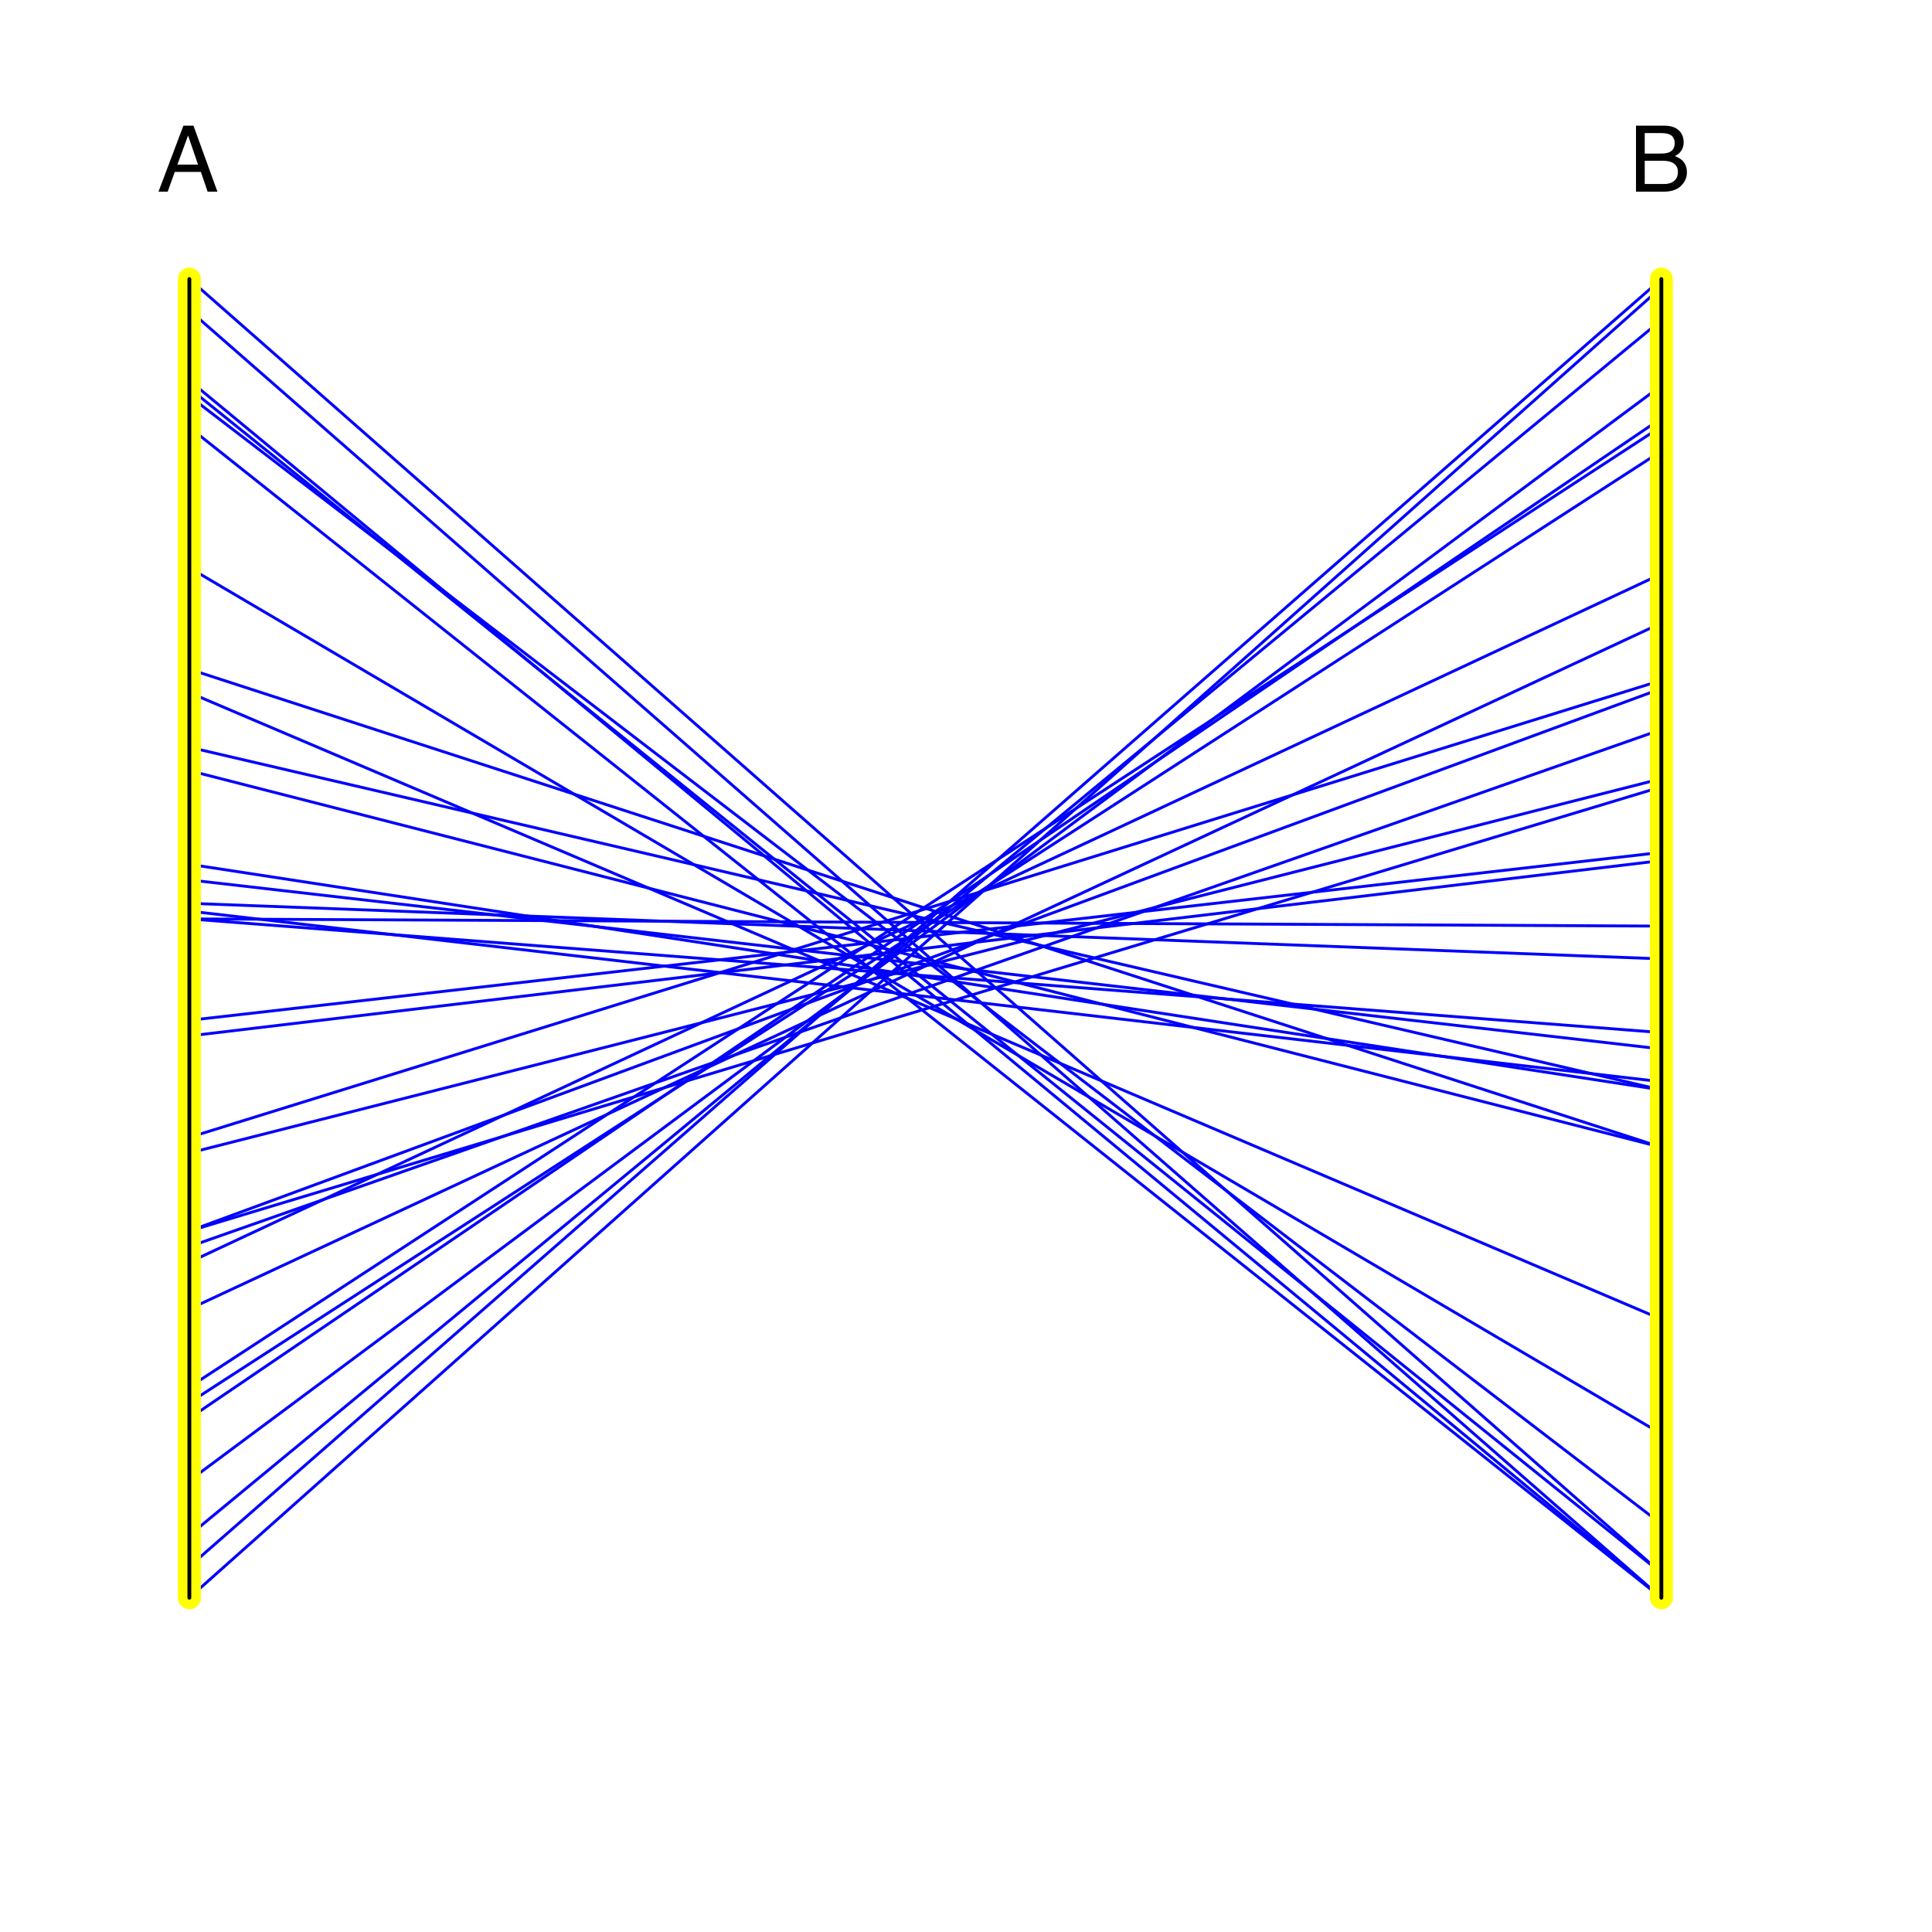
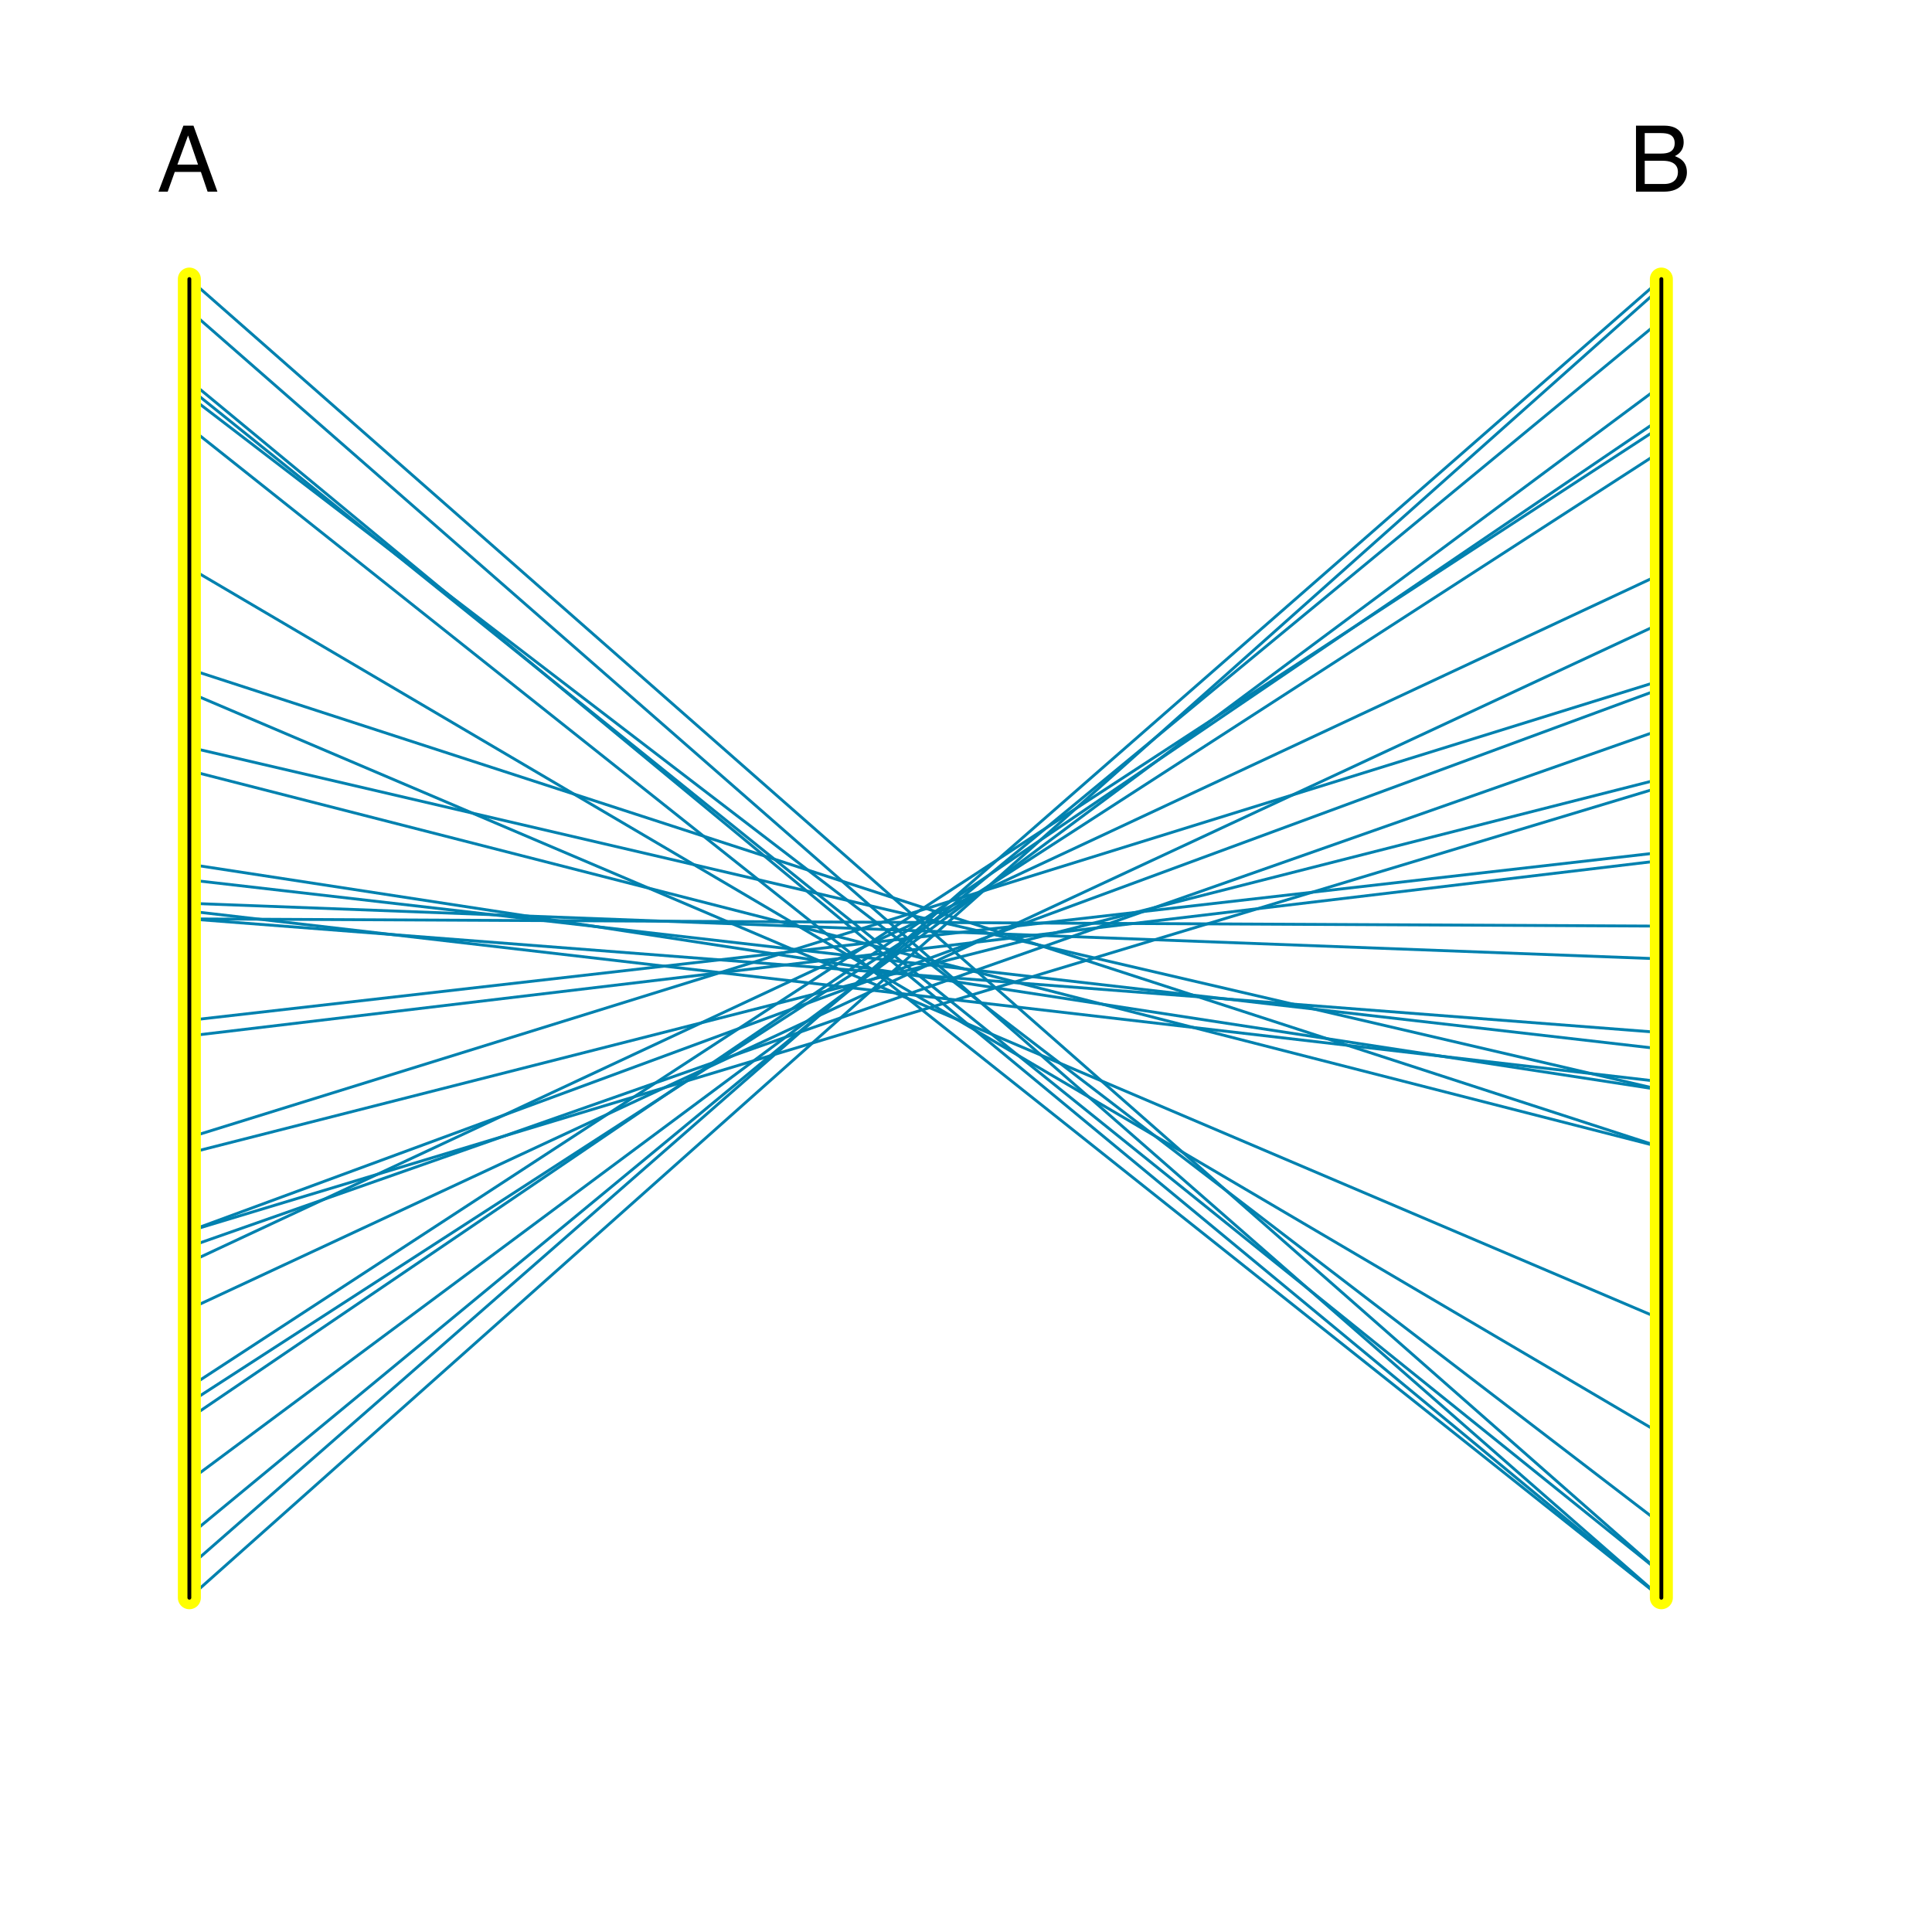
<svg xmlns="http://www.w3.org/2000/svg" xmlns:xlink="http://www.w3.org/1999/xlink" width="504pt" height="504pt" viewBox="25 0 504 504" version="1.1">
  <defs>
    <g>
      <symbol overflow="visible" id="glyph0-1">
        <path style="stroke:none;" d="M 10.656 -7.062 L 8.062 -14.656 L 5.281 -7.062 Z M 6.844 -17.219 L 9.469 -17.219 L 15.719 0 L 13.156 0 L 11.406 -5.156 L 4.594 -5.156 L 2.75 0 L 0.344 0 Z M 6.844 -17.21" />
      </symbol>
      <symbol overflow="visible" id="glyph0-2">
        <path style="stroke:none;" d="M 8.312 -9.938 C 9.289 -9.938 10.047 -10.07 10.594 -10.344 C 11.445 -10.781 11.875 -11.547 11.875 -12.656 C 11.875 -13.781 11.414 -14.539 10.5 -14.938 C 10 -15.164 9.234 -15.281 8.219 -15.281 L 4.062 -15.281 L 4.062 -9.938 Z M 9.094 -2 C 10.508 -2 11.531 -2.414 12.156 -3.25 C 12.531 -3.766 12.719 -4.391 12.719 -5.125 C 12.719 -6.375 12.156 -7.227 11.031 -7.688 C 10.445 -7.938 9.664 -8.062 8.688 -8.062 L 4.062 -8.062 L 4.062 -2 Z M 1.781 -17.219 L 9.156 -17.219 C 11.172 -17.219 12.609 -16.609 13.469 -15.406 C 13.969 -14.695 14.219 -13.875 14.219 -12.938 C 14.219 -11.852 13.906 -10.969 13.281 -10.281 C 12.969 -9.906 12.508 -9.57 11.906 -9.281 C 12.781 -8.945 13.438 -8.562 13.875 -8.125 C 14.664 -7.375 15.062 -6.344 15.062 -5.031 C 15.062 -3.922 14.703 -2.922 14 -2.031 C 12.953 -0.672 11.312 0 9.062 0 L 1.781 0 Z M 1.781 -17.219" />
      </symbol>
    </g>
  </defs>
  <g id="surface77">
    <rect x="0" y="0" width="504" height="504" style="fill:rgb(100%,100%,100%);fill-opacity:1;stroke:none;" />
-     <path style="fill:none;stroke-width:0.75;stroke-linecap:round;stroke-linejoin:round;stroke:rgb(0%,0%,100%);stroke-opacity:1;stroke-miterlimit:10;" d="M 74.398 239.711 L 458.398 241.594 " />
-     <path style="fill:none;stroke-width:0.75;stroke-linecap:round;stroke-linejoin:round;stroke:rgb(0%,0%,100%);stroke-opacity:1;stroke-miterlimit:10;" d="M 74.398 201.035 L 458.398 299.285 " />
-     <path style="fill:none;stroke-width:0.75;stroke-linecap:round;stroke-linejoin:round;stroke:rgb(0%,0%,100%);stroke-opacity:1;stroke-miterlimit:10;" d="M 74.398 180.684 L 458.398 344.152 " />
-     <path style="fill:none;stroke-width:0.75;stroke-linecap:round;stroke-linejoin:round;stroke:rgb(0%,0%,100%);stroke-opacity:1;stroke-miterlimit:10;" d="M 74.398 229.535 L 458.398 273.645 " />
-     <path style="fill:none;stroke-width:0.75;stroke-linecap:round;stroke-linejoin:round;stroke:rgb(0%,0%,100%);stroke-opacity:1;stroke-miterlimit:10;" d="M 74.398 174.574 L 458.398 299.285 " />
-     <path style="fill:none;stroke-width:0.75;stroke-linecap:round;stroke-linejoin:round;stroke:rgb(0%,0%,100%);stroke-opacity:1;stroke-miterlimit:10;" d="M 74.398 300.777 L 458.398 203.137 " />
-     <path style="fill:none;stroke-width:0.75;stroke-linecap:round;stroke-linejoin:round;stroke:rgb(0%,0%,100%);stroke-opacity:1;stroke-miterlimit:10;" d="M 74.398 148.113 L 458.398 374.066 " />
-     <path style="fill:none;stroke-width:0.75;stroke-linecap:round;stroke-linejoin:round;stroke:rgb(0%,0%,100%);stroke-opacity:1;stroke-miterlimit:10;" d="M 74.398 369.984 L 458.398 109.121 " />
-     <path style="fill:none;stroke-width:0.75;stroke-linecap:round;stroke-linejoin:round;stroke:rgb(0%,0%,100%);stroke-opacity:1;stroke-miterlimit:10;" d="M 74.398 101.297 L 458.398 410.391 " />
-     <path style="fill:none;stroke-width:0.75;stroke-linecap:round;stroke-linejoin:round;stroke:rgb(0%,0%,100%);stroke-opacity:1;stroke-miterlimit:10;" d="M 74.398 80.941 L 458.398 416.801 " />
-     <path style="fill:none;stroke-width:0.75;stroke-linecap:round;stroke-linejoin:round;stroke:rgb(0%,0%,100%);stroke-opacity:1;stroke-miterlimit:10;" d="M 74.398 111.473 L 458.398 416.801 " />
-     <path style="fill:none;stroke-width:0.75;stroke-linecap:round;stroke-linejoin:round;stroke:rgb(0%,0%,100%);stroke-opacity:1;stroke-miterlimit:10;" d="M 74.398 237.676 L 458.398 282.191 " />
-     <path style="fill:none;stroke-width:0.75;stroke-linecap:round;stroke-linejoin:round;stroke:rgb(0%,0%,100%);stroke-opacity:1;stroke-miterlimit:10;" d="M 74.398 416.801 L 458.398 74.938 " />
-     <path style="fill:none;stroke-width:0.75;stroke-linecap:round;stroke-linejoin:round;stroke:rgb(0%,0%,100%);stroke-opacity:1;stroke-miterlimit:10;" d="M 74.398 400.516 L 458.398 83.484 " />
-     <path style="fill:none;stroke-width:0.75;stroke-linecap:round;stroke-linejoin:round;stroke:rgb(0%,0%,100%);stroke-opacity:1;stroke-miterlimit:10;" d="M 74.398 325.203 L 458.398 190.316 " />
-     <path style="fill:none;stroke-width:0.75;stroke-linecap:round;stroke-linejoin:round;stroke:rgb(0%,0%,100%);stroke-opacity:1;stroke-miterlimit:10;" d="M 74.398 225.461 L 458.398 284.328 " />
-     <path style="fill:none;stroke-width:0.75;stroke-linecap:round;stroke-linejoin:round;stroke:rgb(0%,0%,100%);stroke-opacity:1;stroke-miterlimit:10;" d="M 74.398 235.641 L 458.398 250.141 " />
-     <path style="fill:none;stroke-width:0.75;stroke-linecap:round;stroke-linejoin:round;stroke:rgb(0%,0%,100%);stroke-opacity:1;stroke-miterlimit:10;" d="M 74.398 321.133 L 458.398 179.633 " />
-     <path style="fill:none;stroke-width:0.75;stroke-linecap:round;stroke-linejoin:round;stroke:rgb(0%,0%,100%);stroke-opacity:1;stroke-miterlimit:10;" d="M 74.398 103.332 L 458.398 397.57 " />
-     <path style="fill:none;stroke-width:0.75;stroke-linecap:round;stroke-linejoin:round;stroke:rgb(0%,0%,100%);stroke-opacity:1;stroke-miterlimit:10;" d="M 74.398 386.266 L 458.398 100.578 " />
-     <path style="fill:none;stroke-width:0.75;stroke-linecap:round;stroke-linejoin:round;stroke:rgb(0%,0%,100%);stroke-opacity:1;stroke-miterlimit:10;" d="M 74.398 329.273 L 458.398 149.719 " />
-     <path style="fill:none;stroke-width:0.75;stroke-linecap:round;stroke-linejoin:round;stroke:rgb(0%,0%,100%);stroke-opacity:1;stroke-miterlimit:10;" d="M 74.398 321.133 L 458.398 205.273 " />
-     <path style="fill:none;stroke-width:0.75;stroke-linecap:round;stroke-linejoin:round;stroke:rgb(0%,0%,100%);stroke-opacity:1;stroke-miterlimit:10;" d="M 74.398 408.656 L 458.398 72.801 " />
-     <path style="fill:none;stroke-width:0.75;stroke-linecap:round;stroke-linejoin:round;stroke:rgb(0%,0%,100%);stroke-opacity:1;stroke-miterlimit:10;" d="M 74.398 99.262 L 458.398 416.801 " />
-     <path style="fill:none;stroke-width:0.75;stroke-linecap:round;stroke-linejoin:round;stroke:rgb(0%,0%,100%);stroke-opacity:1;stroke-miterlimit:10;" d="M 74.398 365.914 L 458.398 117.668 " />
-     <path style="fill:none;stroke-width:0.75;stroke-linecap:round;stroke-linejoin:round;stroke:rgb(0%,0%,100%);stroke-opacity:1;stroke-miterlimit:10;" d="M 74.398 296.707 L 458.398 177.496 " />
-     <path style="fill:none;stroke-width:0.75;stroke-linecap:round;stroke-linejoin:round;stroke:rgb(0%,0%,100%);stroke-opacity:1;stroke-miterlimit:10;" d="M 74.398 239.711 L 458.398 269.371 " />
-     <path style="fill:none;stroke-width:0.75;stroke-linecap:round;stroke-linejoin:round;stroke:rgb(0%,0%,100%);stroke-opacity:1;stroke-miterlimit:10;" d="M 74.398 341.488 L 458.398 162.539 " />
-     <path style="fill:none;stroke-width:0.75;stroke-linecap:round;stroke-linejoin:round;stroke:rgb(0%,0%,100%);stroke-opacity:1;stroke-miterlimit:10;" d="M 74.398 270.242 L 458.398 224.5 " />
-     <path style="fill:none;stroke-width:0.75;stroke-linecap:round;stroke-linejoin:round;stroke:rgb(0%,0%,100%);stroke-opacity:1;stroke-miterlimit:10;" d="M 74.398 72.801 L 458.398 410.391 " />
-     <path style="fill:none;stroke-width:0.75;stroke-linecap:round;stroke-linejoin:round;stroke:rgb(0%,0%,100%);stroke-opacity:1;stroke-miterlimit:10;" d="M 74.398 266.172 L 458.398 222.363 " />
-     <path style="fill:none;stroke-width:0.75;stroke-linecap:round;stroke-linejoin:round;stroke:rgb(0%,0%,100%);stroke-opacity:1;stroke-miterlimit:10;" d="M 74.398 194.93 L 458.398 284.328 " />
-     <path style="fill:none;stroke-width:0.75;stroke-linecap:round;stroke-linejoin:round;stroke:rgb(0%,0%,100%);stroke-opacity:1;stroke-miterlimit:10;" d="M 74.398 361.84 L 458.398 111.258 " />
+     <path style="fill:none;stroke-width:0.75;stroke-linecap:round;stroke-linejoin:round;stroke:rgba(0, 129, 175, 1);stroke-miterlimit:10;" d="M 74.398 239.711 L 458.398 241.594 " />
+     <path style="fill:none;stroke-width:0.75;stroke-linecap:round;stroke-linejoin:round;stroke:rgba(0, 129, 175, 1);stroke-miterlimit:10;" d="M 74.398 201.035 L 458.398 299.285 " />
+     <path style="fill:none;stroke-width:0.75;stroke-linecap:round;stroke-linejoin:round;stroke:rgba(0, 129, 175, 1);stroke-miterlimit:10;" d="M 74.398 180.684 L 458.398 344.152 " />
+     <path style="fill:none;stroke-width:0.75;stroke-linecap:round;stroke-linejoin:round;stroke:rgba(0, 129, 175, 1);stroke-miterlimit:10;" d="M 74.398 229.535 L 458.398 273.645 " />
+     <path style="fill:none;stroke-width:0.75;stroke-linecap:round;stroke-linejoin:round;stroke:rgba(0, 129, 175, 1);stroke-miterlimit:10;" d="M 74.398 174.574 L 458.398 299.285 " />
+     <path style="fill:none;stroke-width:0.75;stroke-linecap:round;stroke-linejoin:round;stroke:rgba(0, 129, 175, 1);stroke-miterlimit:10;" d="M 74.398 300.777 L 458.398 203.137 " />
+     <path style="fill:none;stroke-width:0.75;stroke-linecap:round;stroke-linejoin:round;stroke:rgba(0, 129, 175, 1);stroke-miterlimit:10;" d="M 74.398 148.113 L 458.398 374.066 " />
+     <path style="fill:none;stroke-width:0.75;stroke-linecap:round;stroke-linejoin:round;stroke:rgba(0, 129, 175, 1);stroke-miterlimit:10;" d="M 74.398 369.984 L 458.398 109.121 " />
+     <path style="fill:none;stroke-width:0.75;stroke-linecap:round;stroke-linejoin:round;stroke:rgba(0, 129, 175, 1);stroke-miterlimit:10;" d="M 74.398 101.297 L 458.398 410.391 " />
+     <path style="fill:none;stroke-width:0.75;stroke-linecap:round;stroke-linejoin:round;stroke:rgba(0, 129, 175, 1);stroke-miterlimit:10;" d="M 74.398 80.941 L 458.398 416.801 " />
+     <path style="fill:none;stroke-width:0.75;stroke-linecap:round;stroke-linejoin:round;stroke:rgba(0, 129, 175, 1);stroke-miterlimit:10;" d="M 74.398 111.473 L 458.398 416.801 " />
+     <path style="fill:none;stroke-width:0.75;stroke-linecap:round;stroke-linejoin:round;stroke:rgba(0, 129, 175, 1);stroke-miterlimit:10;" d="M 74.398 237.676 L 458.398 282.191 " />
+     <path style="fill:none;stroke-width:0.75;stroke-linecap:round;stroke-linejoin:round;stroke:rgba(0, 129, 175, 1);stroke-miterlimit:10;" d="M 74.398 416.801 L 458.398 74.938 " />
+     <path style="fill:none;stroke-width:0.75;stroke-linecap:round;stroke-linejoin:round;stroke:rgba(0, 129, 175, 1);stroke-miterlimit:10;" d="M 74.398 400.516 L 458.398 83.484 " />
+     <path style="fill:none;stroke-width:0.75;stroke-linecap:round;stroke-linejoin:round;stroke:rgba(0, 129, 175, 1);stroke-miterlimit:10;" d="M 74.398 325.203 L 458.398 190.316 " />
+     <path style="fill:none;stroke-width:0.75;stroke-linecap:round;stroke-linejoin:round;stroke:rgba(0, 129, 175, 1);stroke-miterlimit:10;" d="M 74.398 225.461 L 458.398 284.328 " />
+     <path style="fill:none;stroke-width:0.75;stroke-linecap:round;stroke-linejoin:round;stroke:rgba(0, 129, 175, 1);stroke-miterlimit:10;" d="M 74.398 235.641 L 458.398 250.141 " />
+     <path style="fill:none;stroke-width:0.75;stroke-linecap:round;stroke-linejoin:round;stroke:rgba(0, 129, 175, 1);stroke-miterlimit:10;" d="M 74.398 321.133 L 458.398 179.633 " />
+     <path style="fill:none;stroke-width:0.75;stroke-linecap:round;stroke-linejoin:round;stroke:rgba(0, 129, 175, 1);stroke-miterlimit:10;" d="M 74.398 103.332 L 458.398 397.57 " />
+     <path style="fill:none;stroke-width:0.75;stroke-linecap:round;stroke-linejoin:round;stroke:rgba(0, 129, 175, 1);stroke-miterlimit:10;" d="M 74.398 386.266 L 458.398 100.578 " />
+     <path style="fill:none;stroke-width:0.75;stroke-linecap:round;stroke-linejoin:round;stroke:rgba(0, 129, 175, 1);stroke-miterlimit:10;" d="M 74.398 329.273 L 458.398 149.719 " />
+     <path style="fill:none;stroke-width:0.75;stroke-linecap:round;stroke-linejoin:round;stroke:rgba(0, 129, 175, 1);stroke-miterlimit:10;" d="M 74.398 321.133 L 458.398 205.273 " />
+     <path style="fill:none;stroke-width:0.75;stroke-linecap:round;stroke-linejoin:round;stroke:rgba(0, 129, 175, 1);stroke-miterlimit:10;" d="M 74.398 408.656 L 458.398 72.801 " />
+     <path style="fill:none;stroke-width:0.75;stroke-linecap:round;stroke-linejoin:round;stroke:rgba(0, 129, 175, 1);stroke-miterlimit:10;" d="M 74.398 99.262 L 458.398 416.801 " />
+     <path style="fill:none;stroke-width:0.75;stroke-linecap:round;stroke-linejoin:round;stroke:rgba(0, 129, 175, 1);stroke-miterlimit:10;" d="M 74.398 365.914 L 458.398 117.668 " />
+     <path style="fill:none;stroke-width:0.75;stroke-linecap:round;stroke-linejoin:round;stroke:rgba(0, 129, 175, 1);stroke-miterlimit:10;" d="M 74.398 296.707 L 458.398 177.496 " />
+     <path style="fill:none;stroke-width:0.75;stroke-linecap:round;stroke-linejoin:round;stroke:rgba(0, 129, 175, 1);stroke-miterlimit:10;" d="M 74.398 239.711 L 458.398 269.371 " />
+     <path style="fill:none;stroke-width:0.75;stroke-linecap:round;stroke-linejoin:round;stroke:rgba(0, 129, 175, 1);stroke-miterlimit:10;" d="M 74.398 341.488 L 458.398 162.539 " />
+     <path style="fill:none;stroke-width:0.75;stroke-linecap:round;stroke-linejoin:round;stroke:rgba(0, 129, 175, 1);stroke-miterlimit:10;" d="M 74.398 270.242 L 458.398 224.5 " />
+     <path style="fill:none;stroke-width:0.75;stroke-linecap:round;stroke-linejoin:round;stroke:rgba(0, 129, 175, 1);stroke-miterlimit:10;" d="M 74.398 72.801 L 458.398 410.391 " />
+     <path style="fill:none;stroke-width:0.75;stroke-linecap:round;stroke-linejoin:round;stroke:rgba(0, 129, 175, 1);stroke-miterlimit:10;" d="M 74.398 266.172 L 458.398 222.363 " />
+     <path style="fill:none;stroke-width:0.75;stroke-linecap:round;stroke-linejoin:round;stroke:rgba(0, 129, 175, 1);stroke-miterlimit:10;" d="M 74.398 194.93 L 458.398 284.328 " />
+     <path style="fill:none;stroke-width:0.75;stroke-linecap:round;stroke-linejoin:round;stroke:rgba(0, 129, 175, 1);stroke-miterlimit:10;" d="M 74.398 361.84 L 458.398 111.258 " />
    <g style="fill:rgb(0%,0%,0%);fill-opacity:1;">
      <use xlink:href="#glyph0-1" x="66" y="50" />
    </g>
    <g style="fill:rgb(0%,0%,0%);fill-opacity:1;">
      <use xlink:href="#glyph0-2" x="450" y="50" />
    </g>
    <path style="fill:none;stroke-width:6;stroke-linecap:round;stroke-linejoin:round;stroke:rgb(255, 255, 0);stroke-miterlimit:10;" d="M 74.398 416.801 L 74.398 72.801 " />
    <path style="fill:none;stroke-width:1;stroke-linecap:round;stroke-linejoin:round;stroke:black;stroke-miterlimit:10;" d="M 74.398 416.801 L 74.398 72.801 " />
    <g>
    </g>
    <path style="fill:none;stroke-width:6;stroke-linecap:round;stroke-linejoin:round;stroke:rgb(255, 255, 0);stroke-miterlimit:10;" d="M 458.398 416.801 L 458.398 72.801 " />
    <path style="fill:none;stroke-width:1;stroke-linecap:round;stroke-linejoin:round;stroke:black;stroke-miterlimit:10;" d="M 458.398 416.801 L 458.398 72.801 " />
  </g>
</svg>
